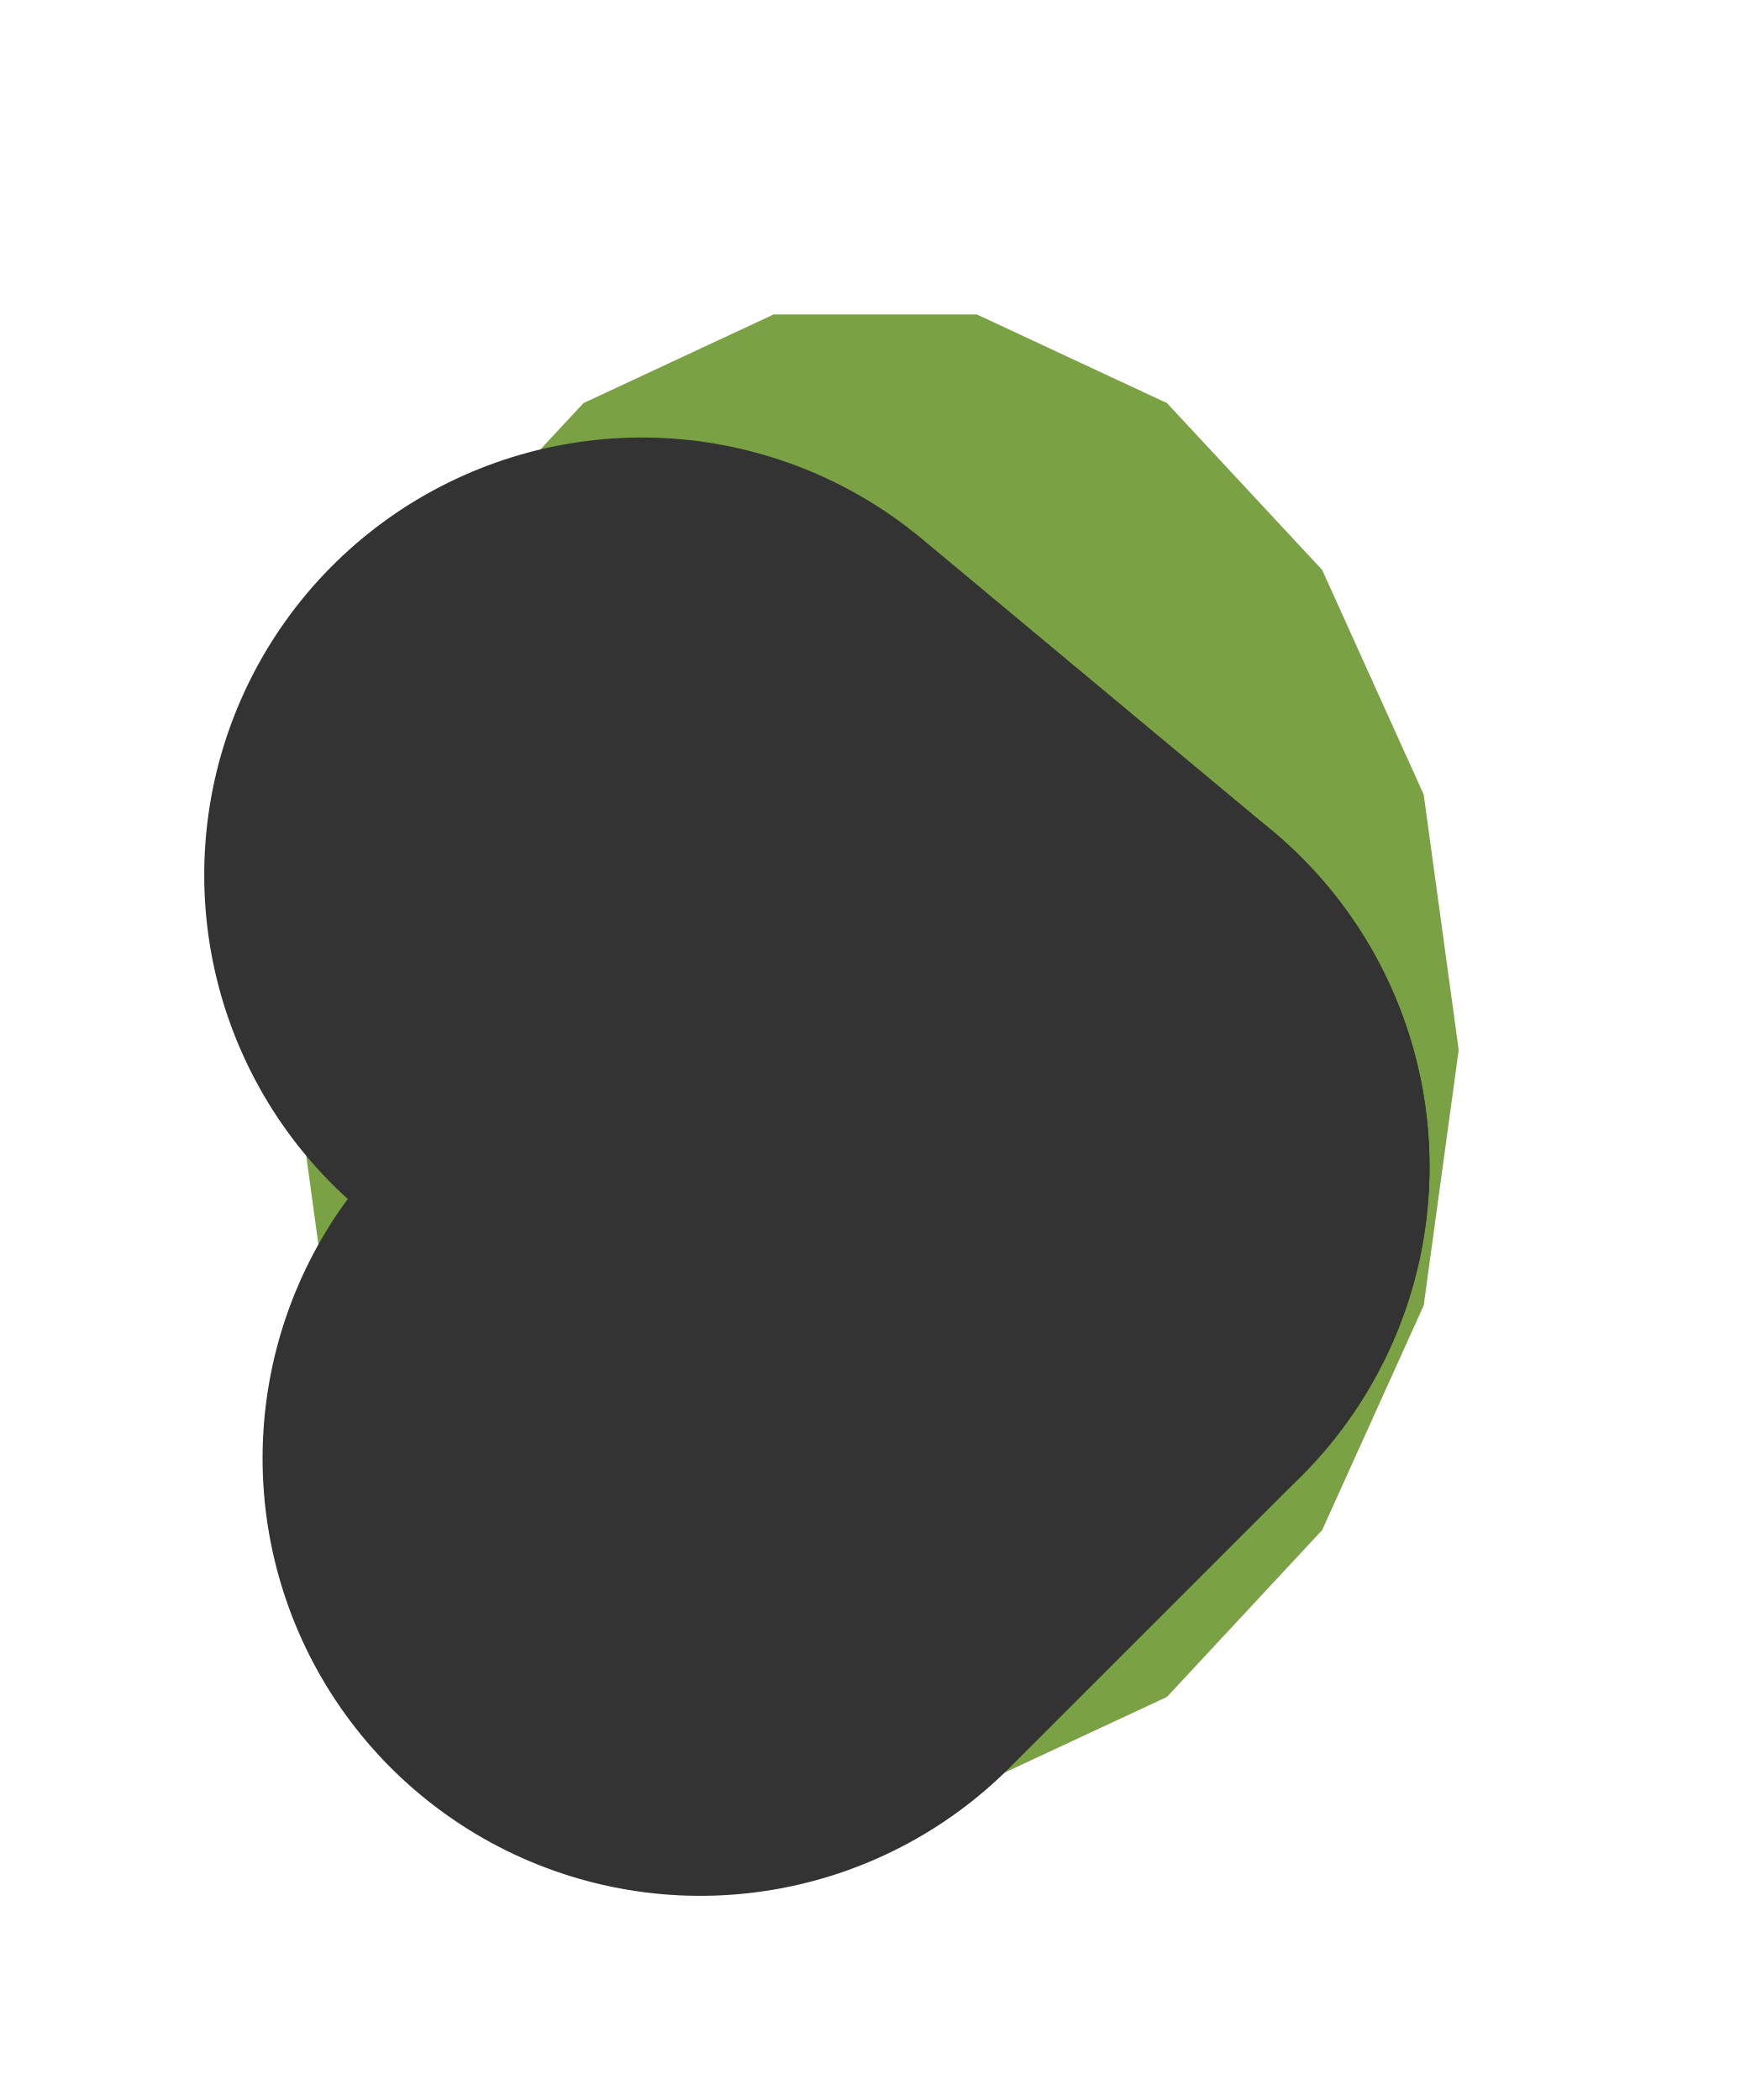
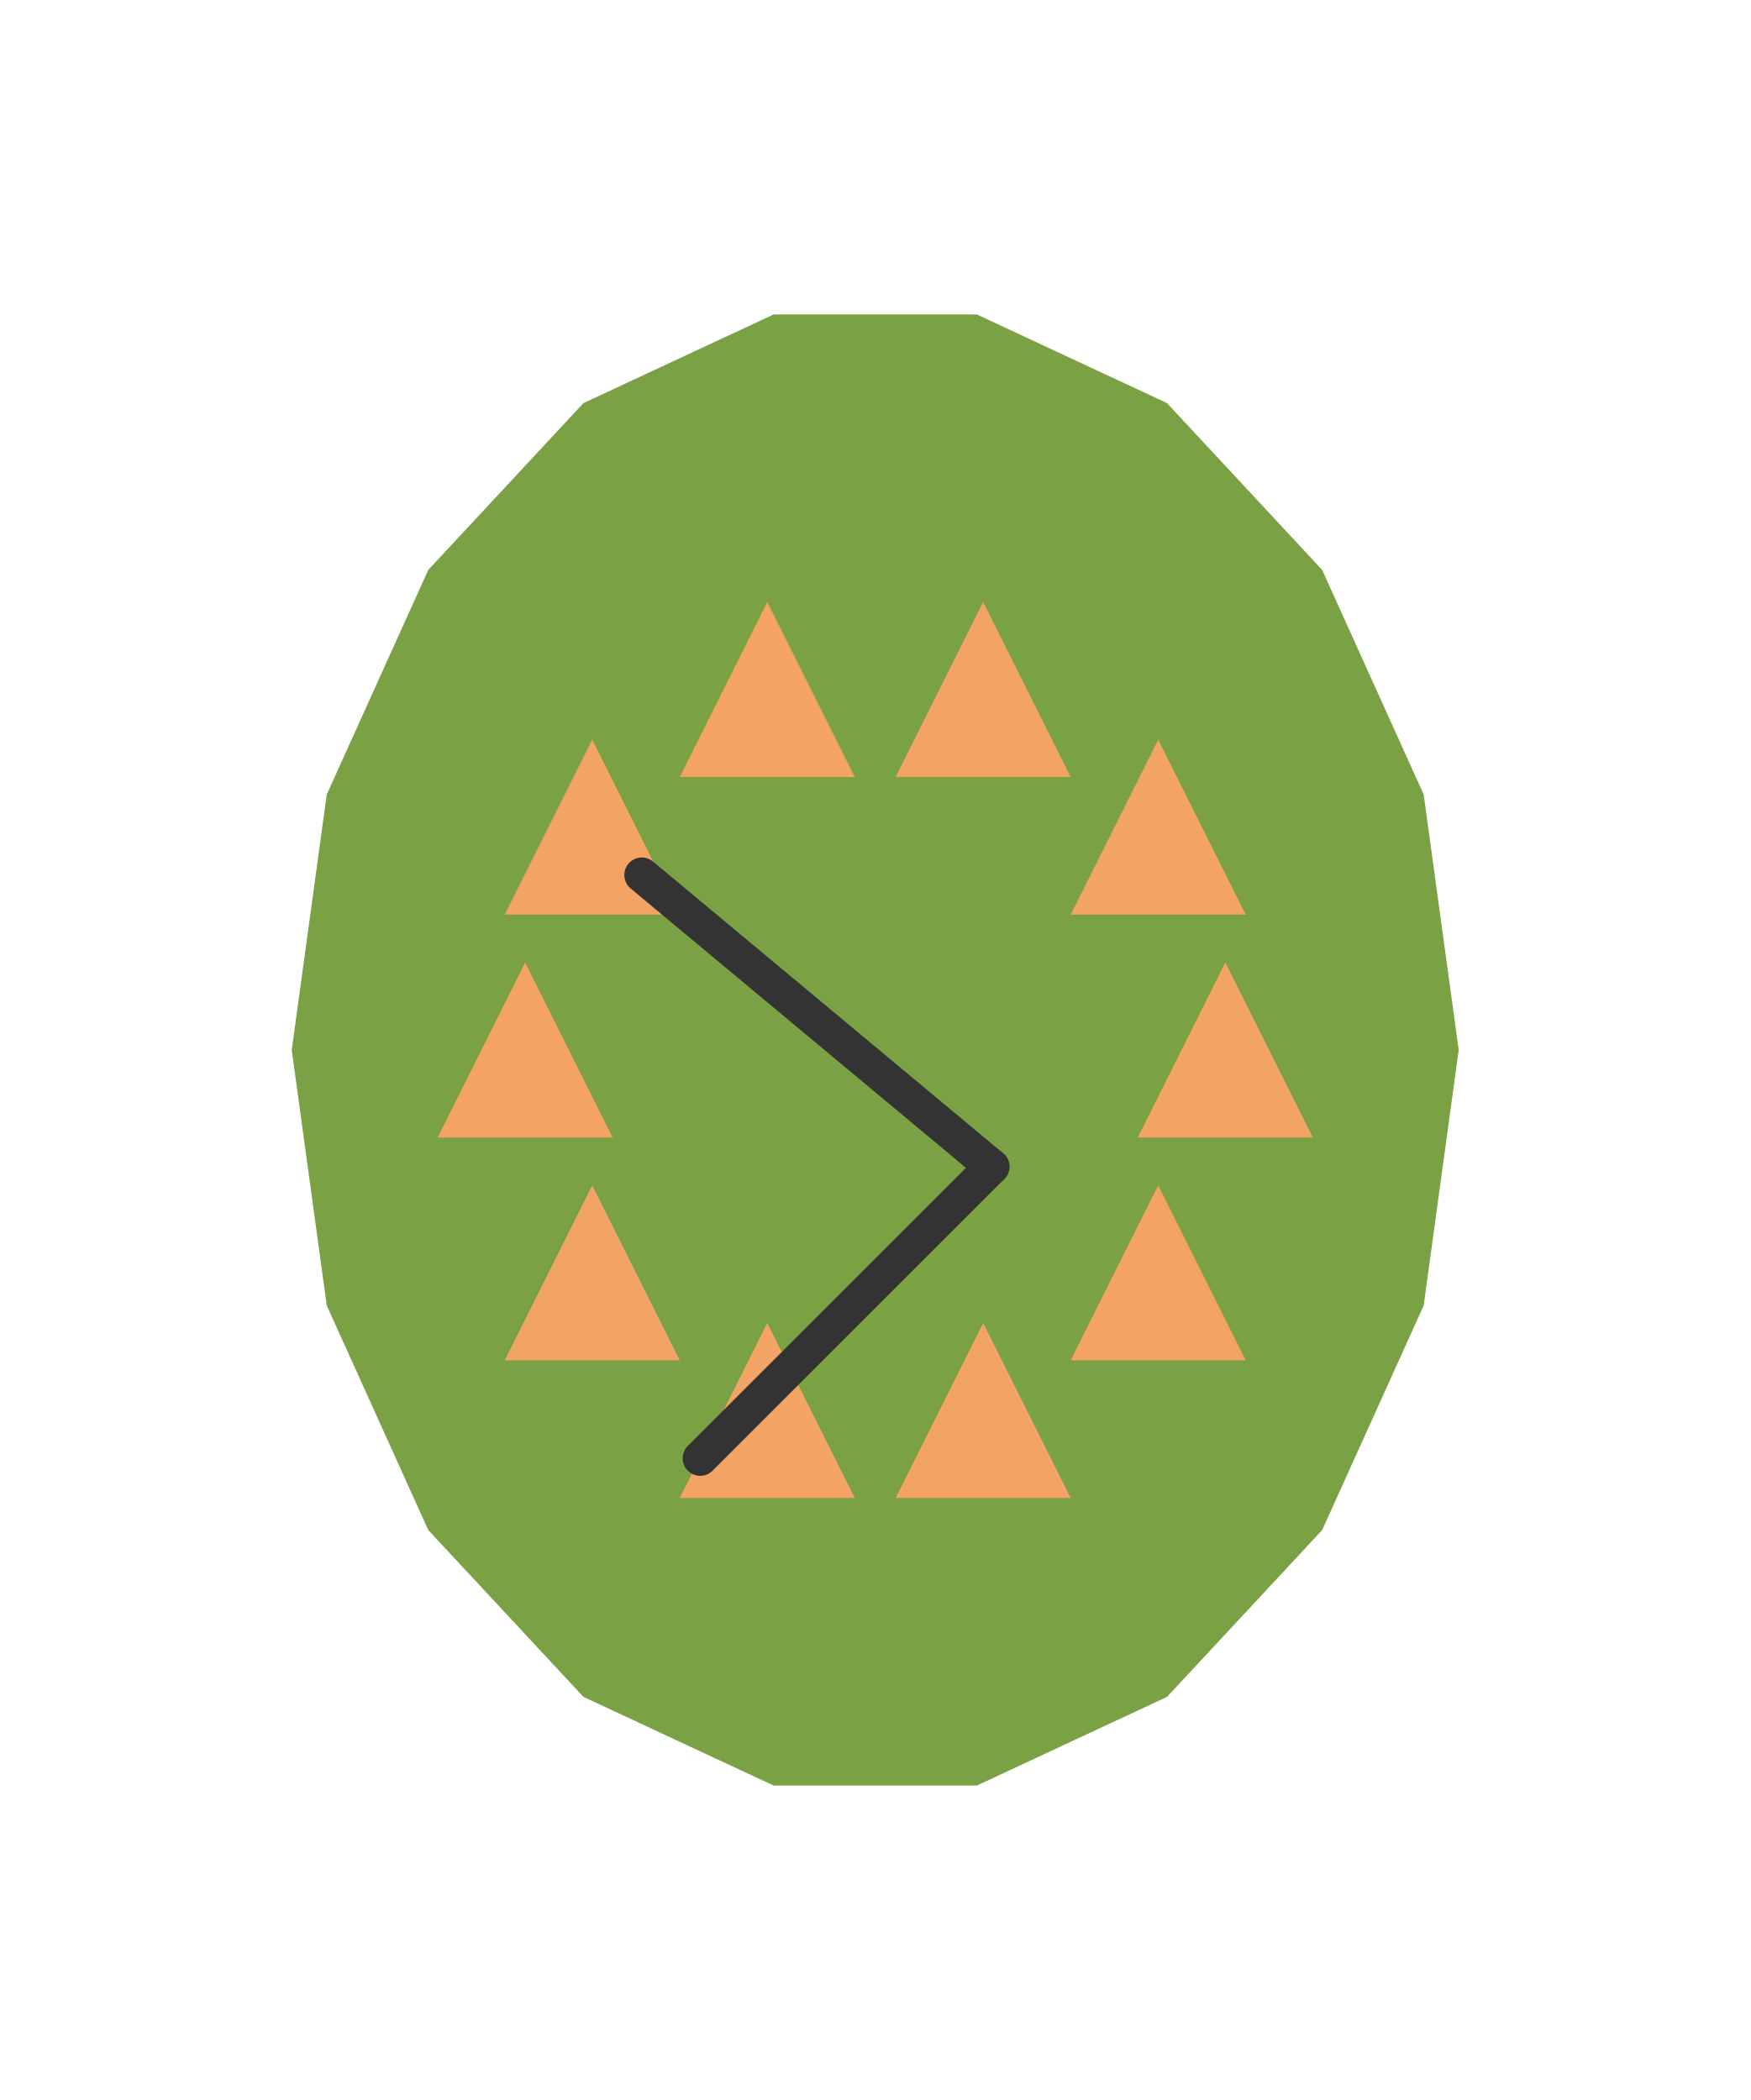
<svg xmlns="http://www.w3.org/2000/svg" width="120" height="144" viewBox="-1.5 -1.5 3 3">
  <g id="body">
    <polygon id="shape-body-0" points="1,0 0.94,0.438 0.766,0.823 0.5,1.109 0.174,1.261 -0.174,1.261 -0.5,1.109 -0.766,0.823 -0.94,0.438 -1,0 -0.94,-0.438 -0.766,-0.823 -0.5,-1.109 -0.174,-1.261 0.174,-1.261 0.5,-1.109 0.766,-0.823 0.94,-0.438" fill="#789f40" fill-opacity="0.97" />
    <polygon id="shape-body-1" points="0.6,-0.15 0.45,0.15 0.75,0.15" fill="#f3a363" />
    <polygon id="shape-body-2" points="0.485,0.232 0.335,0.532 0.635,0.532" fill="#f3a363" />
    <polygon id="shape-body-3" points="0.185,0.468 0.035,0.768 0.335,0.768" fill="#f3a363" />
    <polygon id="shape-body-4" points="-0.185,0.468 -0.335,0.768 -0.035,0.768" fill="#f3a363" />
    <polygon id="shape-body-5" points="-0.485,0.232 -0.635,0.532 -0.335,0.532" fill="#f3a363" />
    <polygon id="shape-body-6" points="-0.6,-0.15 -0.75,0.15 -0.45,0.15" fill="#f3a363" />
    <polygon id="shape-body-7" points="-0.485,-0.532 -0.635,-0.232 -0.335,-0.232" fill="#f3a363" />
    <polygon id="shape-body-8" points="-0.185,-0.768 -0.335,-0.468 -0.035,-0.468" fill="#f3a363" />
    <polygon id="shape-body-9" points="0.185,-0.768 0.035,-0.468 0.335,-0.468" fill="#f3a363" />
    <polygon id="shape-body-10" points="0.485,-0.532 0.335,-0.232 0.635,-0.232" fill="#f3a363" />
  </g>
  <g id="crack-one">
-     <line id="shape-crack-one-0" x1="-0.4" y1="-0.3" x2="0.2" y2="0.2" stroke="#333333" stroke-opacity="1" stroke-width="1.5" stroke-linecap="round" />
+     <line id="shape-crack-one-0" x1="-0.4" y1="-0.3" x2="0.2" y2="0.2" stroke="#333333" stroke-opacity="1" stroke-width="0.06" stroke-linecap="round" />
  </g>
  <g id="crack-two">
-     <line id="shape-crack-two-0" x1="0.2" y1="0.2" x2="-0.3" y2="0.7" stroke="#333333" stroke-opacity="1" stroke-width="1.5" stroke-linecap="round" />
+     <line id="shape-crack-two-0" x1="0.2" y1="0.2" x2="-0.3" y2="0.7" stroke="#333333" stroke-opacity="1" stroke-width="0.06" stroke-linecap="round" />
  </g>
</svg>
